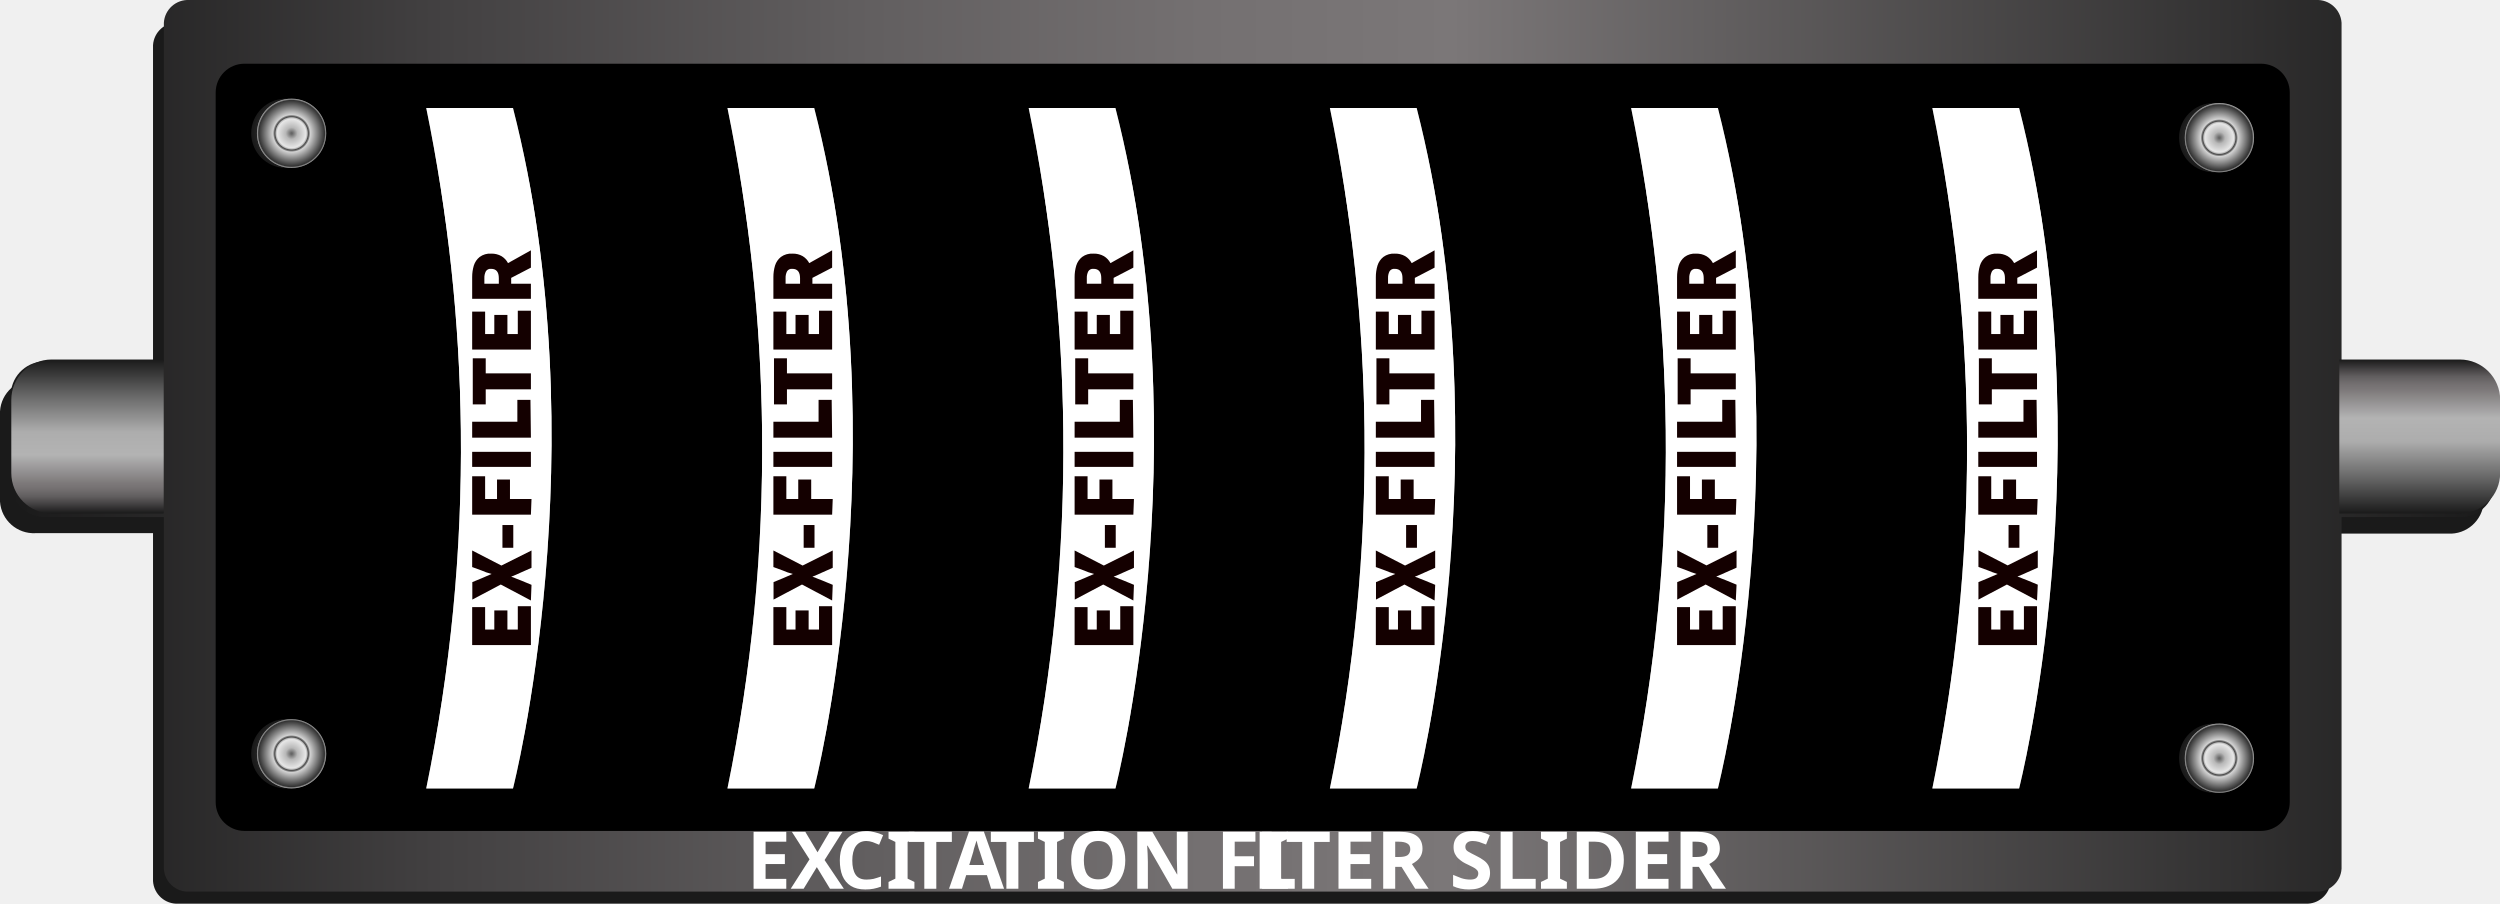
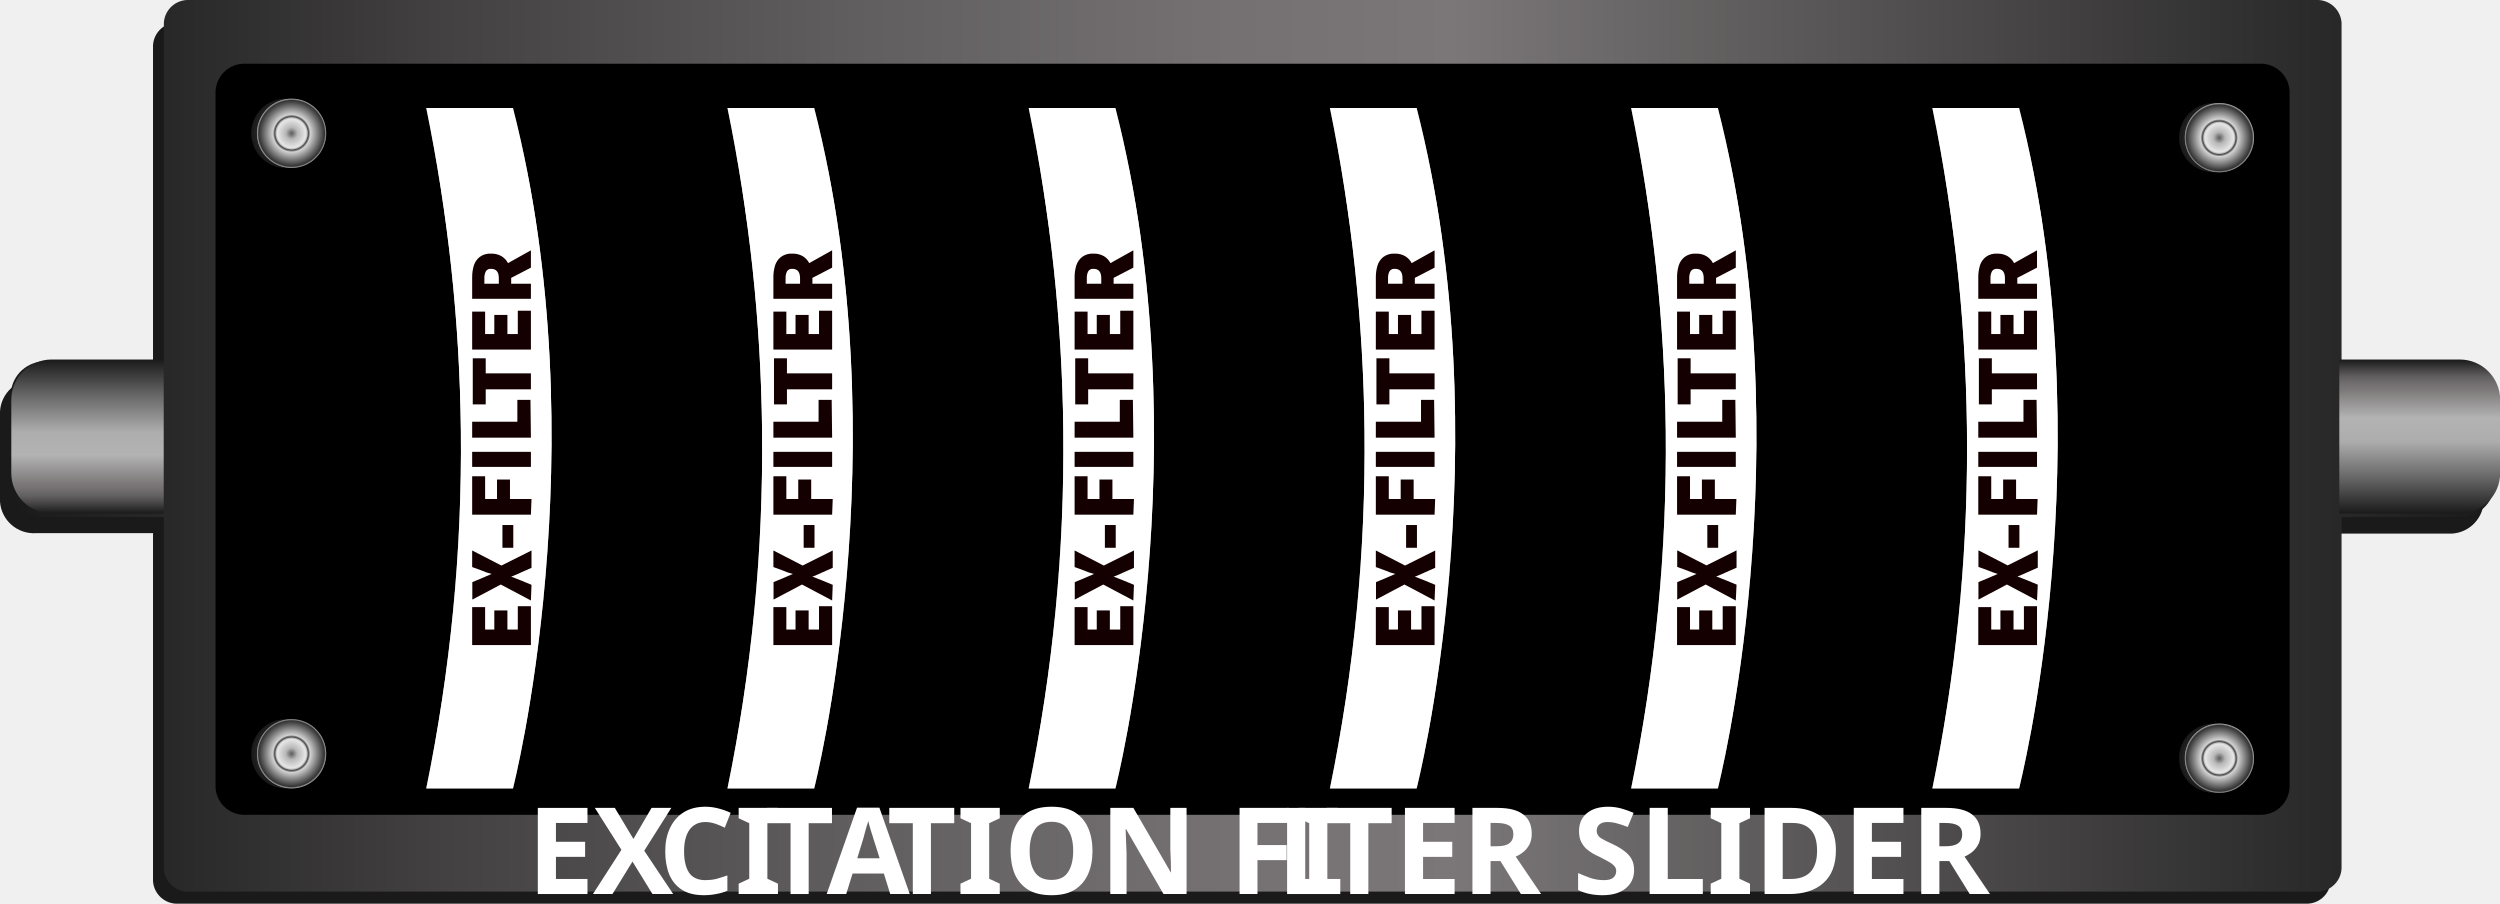
<svg xmlns="http://www.w3.org/2000/svg" xmlns:xlink="http://www.w3.org/1999/xlink" id="Layer_1" data-name="Layer 1" viewBox="0 0 165.99 60">
  <defs>
-     <style>.cls-1{fill:url(#linear-gradient);}.cls-2{fill:url(#linear-gradient-2);}.cls-3{fill:url(#linear-gradient-3);}.cls-4{fill:url(#linear-gradient-4);}.cls-5{fill:url(#linear-gradient-5);}.cls-6{fill:url(#radial-gradient);}.cls-7{fill:url(#radial-gradient-2);}.cls-8{fill:url(#radial-gradient-3);}.cls-9{fill:url(#radial-gradient-4);}.cls-10{fill:url(#radial-gradient-5);}.cls-11{fill:url(#radial-gradient-6);}.cls-12{fill:url(#radial-gradient-7);}.cls-13{fill:url(#radial-gradient-8);}.cls-14{fill:url(#linear-gradient-6);}.cls-15,.cls-22{fill:#fff;}.cls-16{fill:#140000;}.cls-17{fill:url(#linear-gradient-7);}.cls-18{fill:url(#linear-gradient-8);}.cls-19{fill:url(#linear-gradient-9);}.cls-20{fill:url(#linear-gradient-10);}.cls-21{fill:url(#linear-gradient-11);}.cls-22{font-size:5.3px;font-family:Mada-Black, Mada;font-weight:800;}.cls-23{letter-spacing:-0.03em;}.cls-24{letter-spacing:0em;}.cls-25{letter-spacing:-0.04em;}.cls-26{letter-spacing:-0.08em;}.cls-27{letter-spacing:-0.12em;}</style>
+     <style>.cls-1{fill:url(#linear-gradient);}.cls-2{fill:url(#linear-gradient-2);}.cls-3{fill:url(#linear-gradient-3);}.cls-4{fill:url(#linear-gradient-4);}.cls-5{fill:url(#linear-gradient-5);}.cls-6{fill:url(#radial-gradient);}.cls-7{fill:url(#radial-gradient-2);}.cls-8{fill:url(#radial-gradient-3);}.cls-9{fill:url(#radial-gradient-4);}.cls-10{fill:url(#radial-gradient-5);}.cls-11{fill:url(#radial-gradient-6);}.cls-12{fill:url(#radial-gradient-7);}.cls-13{fill:url(#radial-gradient-8);}.cls-14{fill:url(#linear-gradient-6);}.cls-15,.cls-22{fill:#fff;}.cls-16{fill:#140000;}.cls-17{fill:url(#linear-gradient-7);}.cls-18{fill:url(#linear-gradient-8);}.cls-19{fill:url(#linear-gradient-9);}.cls-20{fill:url(#linear-gradient-10);}.cls-21{fill:url(#linear-gradient-11);}.cls-22{font-size:8px;font-family:Mada-Bold, Mada;font-weight:700;}.cls-23{letter-spacing:-0.03em;}.cls-24{letter-spacing:-0.04em;}.cls-25{letter-spacing:-0.07em;}.cls-26{letter-spacing:-0.12em;}</style>
    <linearGradient id="linear-gradient" y1="30.76" x2="164.91" y2="30.76" gradientUnits="userSpaceOnUse">
      <stop offset="0" stop-color="#1a1a1a" />
      <stop offset="1" stop-color="#1a1a1a" />
    </linearGradient>
    <linearGradient id="linear-gradient-2" x1="0.72" y1="29.6" x2="165.63" y2="29.6" gradientUnits="userSpaceOnUse">
      <stop offset="0" stop-color="#1a1a1a" />
      <stop offset="0.17" stop-color="#424041" />
      <stop offset="0.34" stop-color="#615e5f" />
      <stop offset="0.48" stop-color="#747071" />
      <stop offset="0.58" stop-color="#7b7778" />
      <stop offset="1" stop-color="#1a1a1a" />
    </linearGradient>
-     <linearGradient id="linear-gradient-3" x1="2339.17" y1="-3650.99" x2="2245.97" y2="-3744.19" gradientTransform="matrix(1, 0, 0, -1, -2209.4, -3667.89)" gradientUnits="userSpaceOnUse">
+     <linearGradient id="linear-gradient-3" x1="2339.44" y1="-3651.25" x2="2246.77" y2="-3743.92" gradientTransform="matrix(1, 0, 0, -1, -2209.93, -3668.42)" gradientUnits="userSpaceOnUse">
      <stop offset="0" />
      <stop offset="0.87" />
    </linearGradient>
    <linearGradient id="linear-gradient-4" x1="5.81" y1="34.09" x2="5.81" y2="23.87" gradientUnits="userSpaceOnUse">
      <stop offset="0" stop-color="#1a1a1a" />
      <stop offset="0.06" stop-color="#424041" />
      <stop offset="0.11" stop-color="#615e5f" />
      <stop offset="0.16" stop-color="#747071" />
      <stop offset="0.19" stop-color="#7b7778" />
      <stop offset="0.38" stop-color="#b3b3b3" />
      <stop offset="0.53" stop-color="#adadad" />
      <stop offset="0.77" stop-color="#666" />
      <stop offset="1" stop-color="#1a1a1a" />
    </linearGradient>
    <linearGradient id="linear-gradient-5" x1="-9415.19" y1="1318.97" x2="-9415.19" y2="1308.75" gradientTransform="translate(9575.85 -1284.88)" xlink:href="#linear-gradient-4" />
    <radialGradient id="radial-gradient" cx="146.68" cy="9.35" r="2.3" gradientTransform="translate(0.29 -0.15) rotate(-0.02)" gradientUnits="userSpaceOnUse">
      <stop offset="0.02" stop-color="#666" />
      <stop offset="0.55" stop-color="#333" />
      <stop offset="0.97" stop-color="#1a1a1a" />
    </radialGradient>
    <radialGradient id="radial-gradient-2" cx="147.06" cy="9.35" r="2.3" gradientTransform="translate(0.29 -0.15) rotate(-0.02)" gradientUnits="userSpaceOnUse">
      <stop offset="0.02" stop-color="#666" />
      <stop offset="0.17" stop-color="#b8b8b8" />
      <stop offset="0.41" stop-color="#e6e6e6" />
      <stop offset="0.42" stop-color="#e1e1e1" />
      <stop offset="0.43" stop-color="#d3d3d3" />
      <stop offset="0.45" stop-color="#bbb" />
      <stop offset="0.46" stop-color="#9a9a9a" />
      <stop offset="0.47" stop-color="#707070" />
      <stop offset="0.48" stop-color="#4d4d4d" />
      <stop offset="0.49" stop-color="#5b5b5b" />
      <stop offset="0.51" stop-color="#818181" />
      <stop offset="0.53" stop-color="#bdbdbd" />
      <stop offset="0.54" stop-color="#d2d2d2" />
      <stop offset="0.69" stop-color="#979797" />
      <stop offset="0.88" stop-color="#4d4d4d" />
      <stop offset="0.95" stop-color="#333" />
      <stop offset="1" stop-color="#b3b3b3" />
    </radialGradient>
    <radialGradient id="radial-gradient-3" cx="146.66" cy="50.55" r="2.3" xlink:href="#radial-gradient" />
    <radialGradient id="radial-gradient-4" cx="147.05" cy="50.55" r="2.3" xlink:href="#radial-gradient-2" />
    <radialGradient id="radial-gradient-5" cx="18.68" cy="9.01" r="2.3" xlink:href="#radial-gradient" />
    <radialGradient id="radial-gradient-6" cx="19.07" cy="9.01" r="2.3" xlink:href="#radial-gradient-2" />
    <radialGradient id="radial-gradient-7" cx="18.67" cy="50.2" r="2.3" xlink:href="#radial-gradient" />
    <radialGradient id="radial-gradient-8" cx="19.05" cy="50.2" r="2.3" xlink:href="#radial-gradient-2" />
    <linearGradient id="linear-gradient-6" x1="-3826.6" y1="839.06" x2="-3826.6" y2="793.87" gradientTransform="matrix(-1, 0, 0, 1, -3794.14, -786.7)" gradientUnits="userSpaceOnUse">
      <stop offset="0.02" stop-color="#666" />
      <stop offset="0.02" stop-color="#6e6e6e" />
      <stop offset="0.05" stop-color="#999899" />
      <stop offset="0.07" stop-color="#b8b7b8" />
      <stop offset="0.09" stop-color="#cbcacb" />
      <stop offset="0.11" stop-color="#d2d1d2" />
      <stop offset="0.18" stop-color="#c5c4c5" />
      <stop offset="0.29" stop-color="#979696" />
      <stop offset="0.33" stop-color="#919090" />
      <stop offset="0.5" stop-color="#f2f2f2" />
      <stop offset="0.78" stop-color="#c9c8c8" />
      <stop offset="0.85" stop-color="#fff" />
      <stop offset="1" stop-color="#4d4d4d" />
    </linearGradient>
    <linearGradient id="linear-gradient-7" x1="-3846.6" y1="839.06" x2="-3846.6" y2="793.87" xlink:href="#linear-gradient-6" />
    <linearGradient id="linear-gradient-8" x1="-3866.6" y1="839.06" x2="-3866.6" y2="793.87" xlink:href="#linear-gradient-6" />
    <linearGradient id="linear-gradient-9" x1="-3886.6" y1="839.06" x2="-3886.6" y2="793.87" xlink:href="#linear-gradient-6" />
    <linearGradient id="linear-gradient-10" x1="-3906.6" y1="839.06" x2="-3906.6" y2="793.87" xlink:href="#linear-gradient-6" />
    <linearGradient id="linear-gradient-11" x1="-3926.6" y1="839.06" x2="-3926.6" y2="793.87" xlink:href="#linear-gradient-6" />
  </defs>
  <path class="cls-1" d="M162.54,25.22h-7.79V3a1.6,1.6,0,0,0-1.69-1.5H11.85A1.6,1.6,0,0,0,10.16,3v22.2H2.37A2.25,2.25,0,0,0,0,27.31v6a2.25,2.25,0,0,0,2.37,2.09h7.79V58.5A1.6,1.6,0,0,0,11.85,60H153.06a1.6,1.6,0,0,0,1.69-1.5V35.43h7.79a2.25,2.25,0,0,0,2.37-2.09v-6A2.25,2.25,0,0,0,162.54,25.22Z" />
  <path class="cls-2" d="M163.26,24h-7.79V1.51A1.62,1.62,0,0,0,153.77,0H12.57a1.61,1.61,0,0,0-1.69,1.51V24H3.08A2.25,2.25,0,0,0,.72,26.11v6.1a2.26,2.26,0,0,0,2.36,2.12h7.8V57.68a1.61,1.61,0,0,0,1.69,1.52h141.2a1.62,1.62,0,0,0,1.7-1.52V34.33h7.79a2.27,2.27,0,0,0,2.37-2.12v-6.1A2.26,2.26,0,0,0,163.26,24Z" />
-   <rect class="cls-3" x="57.7" y="-39.15" width="50.94" height="137.71" rx="1.91" transform="translate(53.47 112.87) rotate(-90)" />
+   <rect class="cls-3" x="58.24" y="-39.69" width="49.87" height="137.71" rx="1.91" transform="translate(54 112.34) rotate(-90)" />
  <path class="cls-4" d="M3.43,23.87h7.44a0,0,0,0,1,0,0V34.09a0,0,0,0,1,0,0H3.43A2.68,2.68,0,0,1,.75,31.41V26.55a2.68,2.68,0,0,1,2.68-2.68Z" />
  <path class="cls-5" d="M158,23.87h8a0,0,0,0,1,0,0V34.09a0,0,0,0,1,0,0h-8a2.68,2.68,0,0,1-2.68-2.68V26.55A2.68,2.68,0,0,1,158,23.87Z" transform="translate(321.32 57.96) rotate(180)" />
  <circle class="cls-6" cx="146.98" cy="9.14" r="2.3" />
  <circle class="cls-7" cx="147.36" cy="9.14" r="2.3" />
  <circle class="cls-8" cx="146.98" cy="50.34" r="2.3" />
  <circle class="cls-9" cx="147.36" cy="50.34" r="2.3" />
  <circle class="cls-10" cx="18.98" cy="8.85" r="2.3" />
  <circle class="cls-11" cx="19.36" cy="8.85" r="2.3" />
  <circle class="cls-12" cx="18.98" cy="50.05" r="2.3" />
  <circle class="cls-13" cx="19.36" cy="50.05" r="2.3" />
  <path class="cls-14" d="M34.06,7.17H28.3a111.86,111.86,0,0,1,2.3,21.4,111.81,111.81,0,0,1-2.3,23.78h5.76S39.82,29.76,34.06,7.17Z" />
  <path class="cls-15" d="M34.06,7.17H28.3a111.86,111.86,0,0,1,2.3,21.4,111.81,111.81,0,0,1-2.3,23.78h5.76S39.82,29.76,34.06,7.17Z" />
  <path class="cls-16" d="M35.25,42.83h-3.9V40.31h.86V41.8h.61V40.53h.87V41.8h.69V40.25h.87Z" />
  <path class="cls-16" d="M35.25,39.87l-2-1.06-1.89,1V38.65l.63-.26.3-.13.35-.15v0L32.28,38l-.3-.12-.63-.23v-1.1l1.94,1,2-1v1.15l-.7.31-.31.14-.34.14v0a2.68,2.68,0,0,1,.34.13l.31.12.7.29Z" />
  <path class="cls-16" d="M34.08,36.37h-.72V34.86h.72Z" />
  <path class="cls-16" d="M35.25,34.17h-3.9V31.62h.86v1.51H33V31.84h.86v1.29h1.43Z" />
  <path class="cls-16" d="M35.25,31h-3.9v-1h3.9Z" />
  <path class="cls-16" d="M35.25,29.06h-3.9V28h3V26.55h.87Z" />
  <path class="cls-16" d="M35.25,25.85h-3v1h-.86V23.79h.86v1h3Z" />
  <path class="cls-16" d="M35.25,23.21h-3.9V20.69h.86v1.49h.61V20.91h.87v1.27h.69V20.63h.87Z" />
  <path class="cls-16" d="M35.25,18.84v1h-3.9V18.4a2.65,2.65,0,0,1,.11-.77,1.17,1.17,0,0,1,.39-.57,1.15,1.15,0,0,1,.76-.22,1.31,1.31,0,0,1,.69.17,1.19,1.19,0,0,1,.43.46l1.52-.85v1.15l-1.31.68v.39Zm-2.13,0v-.37c0-.41-.17-.62-.51-.62a.36.36,0,0,0-.35.16.92.92,0,0,0-.1.46v.37Z" />
  <path class="cls-17" d="M54.06,7.17H48.3a111.86,111.86,0,0,1,2.3,21.4,111.81,111.81,0,0,1-2.3,23.78h5.76S59.82,29.76,54.06,7.17Z" />
  <path class="cls-15" d="M54.06,7.17H48.3a111.86,111.86,0,0,1,2.3,21.4,111.81,111.81,0,0,1-2.3,23.78h5.76S59.82,29.76,54.06,7.17Z" />
  <path class="cls-16" d="M55.25,42.83h-3.9V40.31h.86V41.8h.61V40.53h.87V41.8h.69V40.25h.87Z" />
  <path class="cls-16" d="M55.25,39.87l-2-1.06-1.89,1V38.65l.63-.26.3-.13.35-.15v0L52.28,38l-.3-.12-.63-.23v-1.1l1.94,1,2-1v1.15l-.7.31-.31.14-.34.14v0a2.68,2.68,0,0,1,.34.13l.31.12.7.29Z" />
  <path class="cls-16" d="M54.08,36.37h-.72V34.86h.72Z" />
  <path class="cls-16" d="M55.25,34.17h-3.9V31.62h.86v1.51H53V31.84h.86v1.29h1.43Z" />
  <path class="cls-16" d="M55.25,31h-3.9v-1h3.9Z" />
  <path class="cls-16" d="M55.25,29.06h-3.9V28h3V26.55h.87Z" />
  <path class="cls-16" d="M55.25,25.85h-3v1h-.86V23.79h.86v1h3Z" />
  <path class="cls-16" d="M55.25,23.21h-3.9V20.69h.86v1.49h.61V20.91h.87v1.27h.69V20.63h.87Z" />
  <path class="cls-16" d="M55.25,18.84v1h-3.9V18.4a2.65,2.65,0,0,1,.11-.77,1.17,1.17,0,0,1,.39-.57,1.15,1.15,0,0,1,.76-.22,1.31,1.31,0,0,1,.69.17,1.19,1.19,0,0,1,.43.46l1.52-.85v1.15l-1.31.68v.39Zm-2.13,0v-.37c0-.41-.17-.62-.51-.62a.36.36,0,0,0-.35.16.92.92,0,0,0-.1.46v.37Z" />
  <path class="cls-18" d="M74.06,7.17H68.3a111.86,111.86,0,0,1,2.3,21.4,111.81,111.81,0,0,1-2.3,23.78h5.76S79.82,29.76,74.06,7.17Z" />
  <path class="cls-15" d="M74.06,7.17H68.3a111.86,111.86,0,0,1,2.3,21.4,111.81,111.81,0,0,1-2.3,23.78h5.76S79.82,29.76,74.06,7.17Z" />
  <path class="cls-16" d="M75.25,42.83h-3.9V40.31h.86V41.8h.61V40.53h.87V41.8h.69V40.25h.87Z" />
  <path class="cls-16" d="M75.25,39.87l-2-1.06-1.89,1V38.65l.63-.26.3-.13.35-.15v0L72.28,38l-.3-.12-.63-.23v-1.1l1.94,1,2-1v1.15l-.7.31-.31.14-.34.14v0a2.68,2.68,0,0,1,.34.13l.31.12.7.29Z" />
  <path class="cls-16" d="M74.08,36.37h-.72V34.86h.72Z" />
  <path class="cls-16" d="M75.25,34.17h-3.9V31.62h.86v1.51H73V31.84h.86v1.29h1.43Z" />
  <path class="cls-16" d="M75.25,31h-3.9v-1h3.9Z" />
  <path class="cls-16" d="M75.25,29.06h-3.9V28h3V26.55h.87Z" />
  <path class="cls-16" d="M75.25,25.85h-3v1h-.86V23.79h.86v1h3Z" />
  <path class="cls-16" d="M75.25,23.21h-3.9V20.69h.86v1.49h.61V20.91h.87v1.27h.69V20.63h.87Z" />
  <path class="cls-16" d="M75.25,18.84v1h-3.9V18.4a2.65,2.65,0,0,1,.11-.77,1.17,1.17,0,0,1,.39-.57,1.15,1.15,0,0,1,.76-.22,1.31,1.31,0,0,1,.69.17,1.19,1.19,0,0,1,.43.46l1.52-.85v1.15l-1.31.68v.39Zm-2.13,0v-.37c0-.41-.17-.62-.51-.62a.36.36,0,0,0-.35.16.92.92,0,0,0-.1.46v.37Z" />
  <path class="cls-19" d="M94.06,7.17H88.3a111.86,111.86,0,0,1,2.3,21.4,111.81,111.81,0,0,1-2.3,23.78h5.76S99.82,29.76,94.06,7.17Z" />
  <path class="cls-15" d="M94.06,7.17H88.3a111.86,111.86,0,0,1,2.3,21.4,111.81,111.81,0,0,1-2.3,23.78h5.76S99.82,29.76,94.06,7.17Z" />
  <path class="cls-16" d="M95.25,42.83h-3.9V40.31h.86V41.8h.61V40.53h.87V41.8h.69V40.25h.87Z" />
  <path class="cls-16" d="M95.25,39.87l-2-1.06-1.89,1V38.65l.63-.26.3-.13.35-.15v0L92.28,38l-.3-.12-.63-.23v-1.1l1.94,1,2-1v1.15l-.7.31-.31.14-.34.14v0a2.68,2.68,0,0,1,.34.13l.31.12.7.29Z" />
  <path class="cls-16" d="M94.08,36.37h-.72V34.86h.72Z" />
  <path class="cls-16" d="M95.25,34.17h-3.9V31.62h.86v1.51H93V31.84h.86v1.29h1.43Z" />
  <path class="cls-16" d="M95.25,31h-3.9v-1h3.9Z" />
  <path class="cls-16" d="M95.25,29.06h-3.9V28h3V26.55h.87Z" />
  <path class="cls-16" d="M95.25,25.85h-3v1h-.86V23.79h.86v1h3Z" />
  <path class="cls-16" d="M95.25,23.21h-3.9V20.69h.86v1.49h.61V20.91h.87v1.27h.69V20.63h.87Z" />
  <path class="cls-16" d="M95.25,18.84v1h-3.9V18.4a2.65,2.65,0,0,1,.11-.77,1.17,1.17,0,0,1,.39-.57,1.15,1.15,0,0,1,.76-.22,1.31,1.31,0,0,1,.69.17,1.19,1.19,0,0,1,.43.46l1.52-.85v1.15l-1.31.68v.39Zm-2.13,0v-.37c0-.41-.17-.62-.51-.62a.36.36,0,0,0-.35.16.92.92,0,0,0-.1.46v.37Z" />
  <path class="cls-20" d="M114.06,7.17H108.3a111.86,111.86,0,0,1,2.3,21.4,111.81,111.81,0,0,1-2.3,23.78h5.76S119.82,29.76,114.06,7.17Z" />
  <path class="cls-15" d="M114.06,7.17H108.3a111.86,111.86,0,0,1,2.3,21.4,111.81,111.81,0,0,1-2.3,23.78h5.76S119.82,29.76,114.06,7.17Z" />
  <path class="cls-16" d="M115.25,42.83h-3.9V40.31h.86V41.8h.61V40.53h.87V41.8h.69V40.25h.87Z" />
  <path class="cls-16" d="M115.25,39.87l-2-1.06-1.89,1V38.65l.63-.26.3-.13.35-.15v0l-.35-.12-.3-.12-.63-.23v-1.1l1.94,1,2-1v1.15l-.7.31-.31.14-.34.14v0a2.68,2.68,0,0,1,.34.13l.31.12.7.29Z" />
  <path class="cls-16" d="M114.08,36.37h-.72V34.86h.72Z" />
  <path class="cls-16" d="M115.25,34.17h-3.9V31.62h.86v1.51H113V31.84h.86v1.29h1.43Z" />
  <path class="cls-16" d="M115.25,31h-3.9v-1h3.9Z" />
  <path class="cls-16" d="M115.25,29.06h-3.9V28h3V26.55h.87Z" />
  <path class="cls-16" d="M115.25,25.85h-3v1h-.86V23.79h.86v1h3Z" />
  <path class="cls-16" d="M115.25,23.21h-3.9V20.69h.86v1.49h.61V20.91h.87v1.27h.69V20.63h.87Z" />
  <path class="cls-16" d="M115.25,18.84v1h-3.9V18.4a2.65,2.65,0,0,1,.11-.77,1.17,1.17,0,0,1,.39-.57,1.15,1.15,0,0,1,.76-.22,1.31,1.31,0,0,1,.69.17,1.19,1.19,0,0,1,.43.46l1.52-.85v1.15l-1.31.68v.39Zm-2.13,0v-.37c0-.41-.17-.62-.51-.62a.36.36,0,0,0-.35.16.92.92,0,0,0-.1.46v.37Z" />
  <path class="cls-21" d="M134.06,7.17H128.3a111.79,111.79,0,0,1,0,45.18h5.76S139.82,29.76,134.06,7.17Z" />
  <path class="cls-15" d="M134.06,7.17H128.3a111.79,111.79,0,0,1,0,45.18h5.76S139.82,29.76,134.06,7.17Z" />
  <path class="cls-16" d="M135.25,42.83h-3.9V40.31h.86V41.8h.61V40.53h.87V41.8h.69V40.25h.87Z" />
  <path class="cls-16" d="M135.25,39.87l-2-1.06-1.89,1V38.65l.63-.26.3-.13.35-.15v0l-.35-.12-.3-.12-.63-.23v-1.1l1.94,1,2-1v1.15l-.7.31-.31.14-.34.14v0a2.68,2.68,0,0,1,.34.13l.31.12.7.29Z" />
  <path class="cls-16" d="M134.08,36.37h-.72V34.86h.72Z" />
  <path class="cls-16" d="M135.25,34.17h-3.9V31.62h.86v1.51H133V31.84h.86v1.29h1.43Z" />
  <path class="cls-16" d="M135.25,31h-3.9v-1h3.9Z" />
  <path class="cls-16" d="M135.25,29.06h-3.9V28h3V26.55h.87Z" />
  <path class="cls-16" d="M135.25,25.85h-3v1h-.86V23.79h.86v1h3Z" />
  <path class="cls-16" d="M135.25,23.21h-3.9V20.69h.86v1.49h.61V20.91h.87v1.27h.69V20.63h.87Z" />
  <path class="cls-16" d="M135.25,18.84v1h-3.9V18.4a2.65,2.65,0,0,1,.11-.77,1.17,1.17,0,0,1,.39-.57,1.15,1.15,0,0,1,.76-.22,1.31,1.31,0,0,1,.69.17,1.19,1.19,0,0,1,.43.46l1.52-.85v1.15l-1.31.68v.39Zm-2.13,0v-.37c0-.41-.17-.62-.51-.62a.36.36,0,0,0-.35.16.92.92,0,0,0-.1.46v.37Z" />
-   <text class="cls-22" transform="translate(49.55 59.01)">E<tspan class="cls-23" x="2.95" y="0">X</tspan>
-     <tspan class="cls-24" x="5.9" y="0">CI</tspan>
-     <tspan class="cls-25" x="10.68" y="0">T</tspan>
-     <tspan class="cls-26" x="13.46" y="0">A</tspan>
-     <tspan x="16.13" y="0">TION FI</tspan>
-     <tspan class="cls-27" x="33.6" y="0">L</tspan>
-     <tspan x="35.77" y="0">TER SLIDER</tspan>
+   <text class="cls-22" transform="translate(34.99 59.36)">E<tspan class="cls-23" x="4.38" y="0">X</tspan>
+     <tspan x="8.71" y="0">CI</tspan>
+     <tspan class="cls-24" x="15.78" y="0">T</tspan>
+     <tspan class="cls-25" x="19.9" y="0">A</tspan>
+     <tspan x="23.9" y="0">TION FI</tspan>
+     <tspan class="cls-26" x="49.75" y="0">L</tspan>
+     <tspan x="52.94" y="0">TER SLIDER</tspan>
  </text>
</svg>
